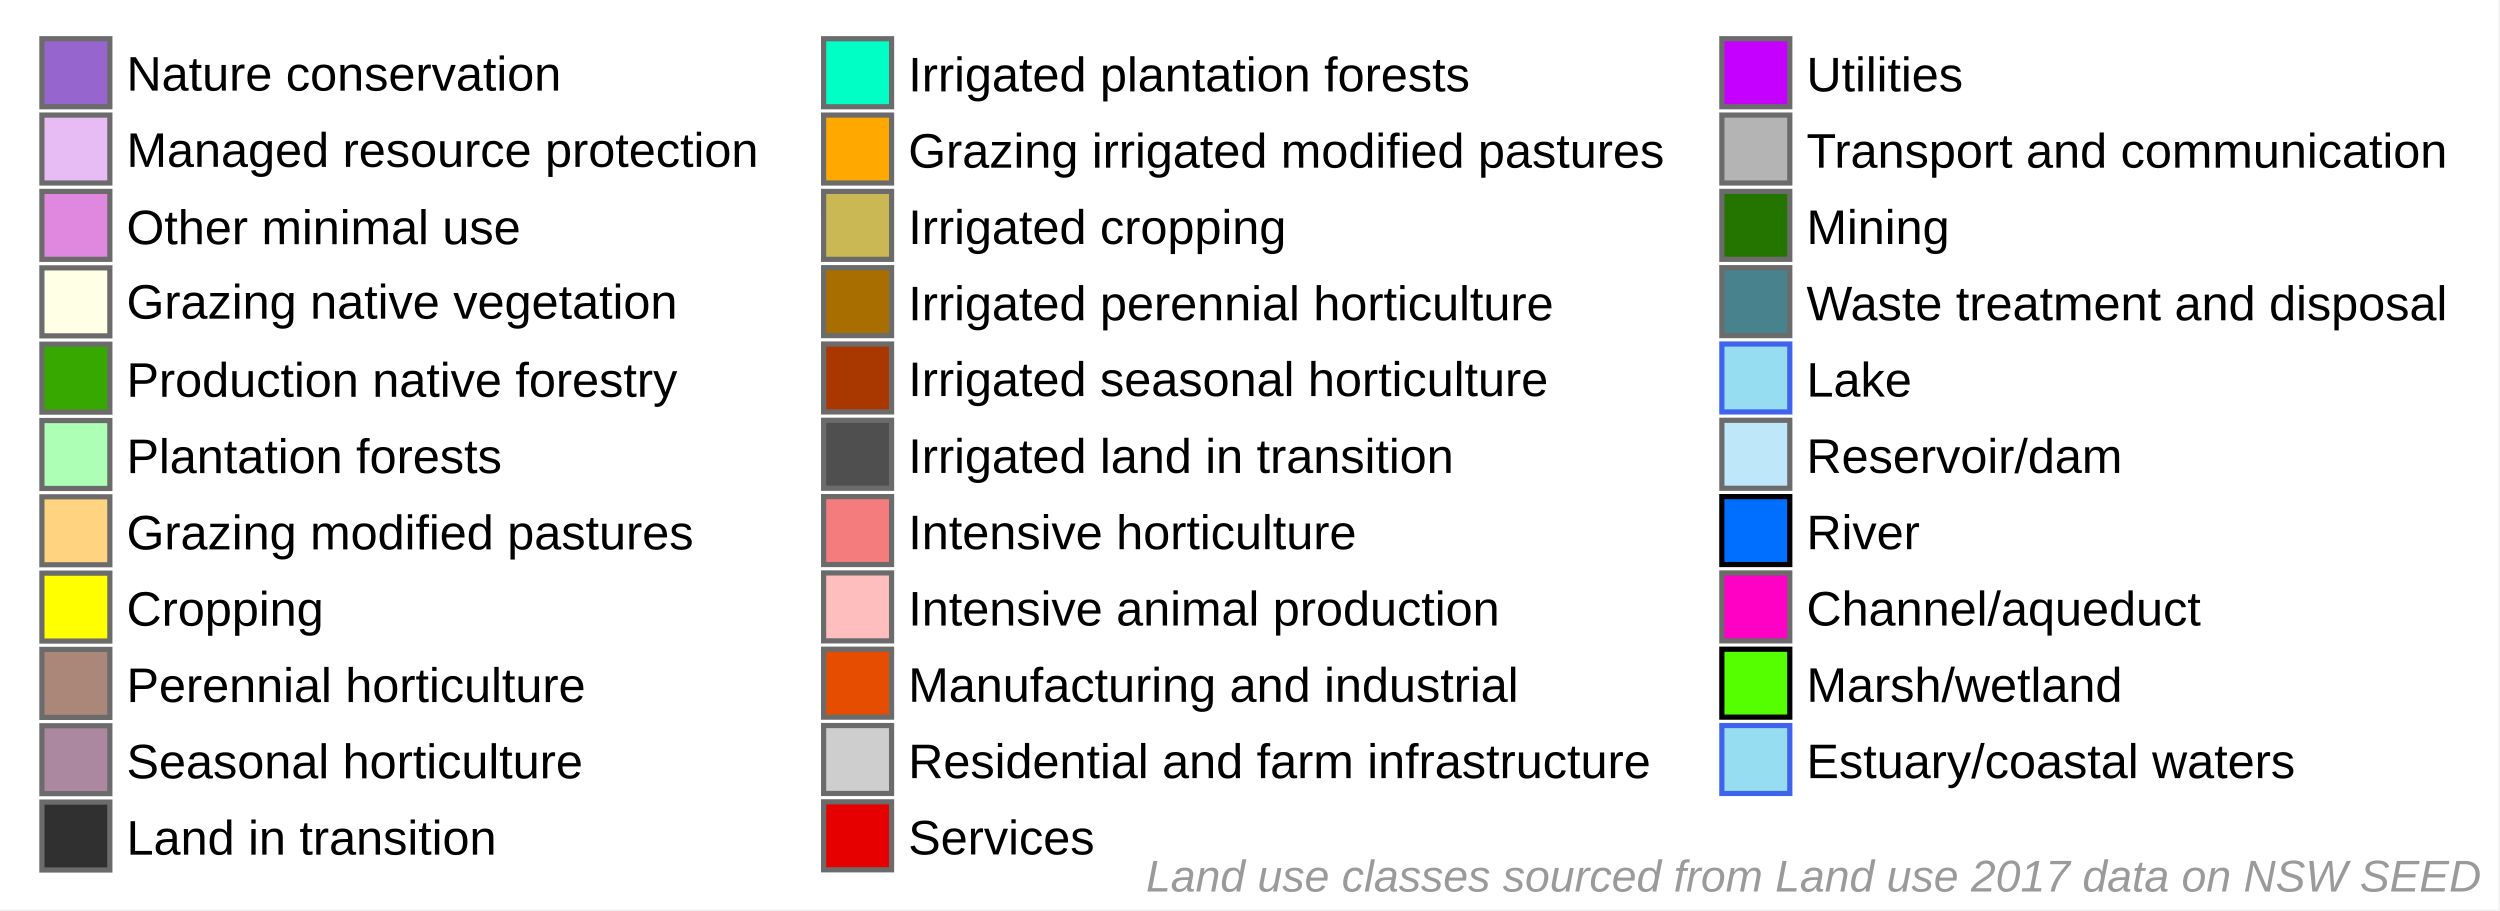
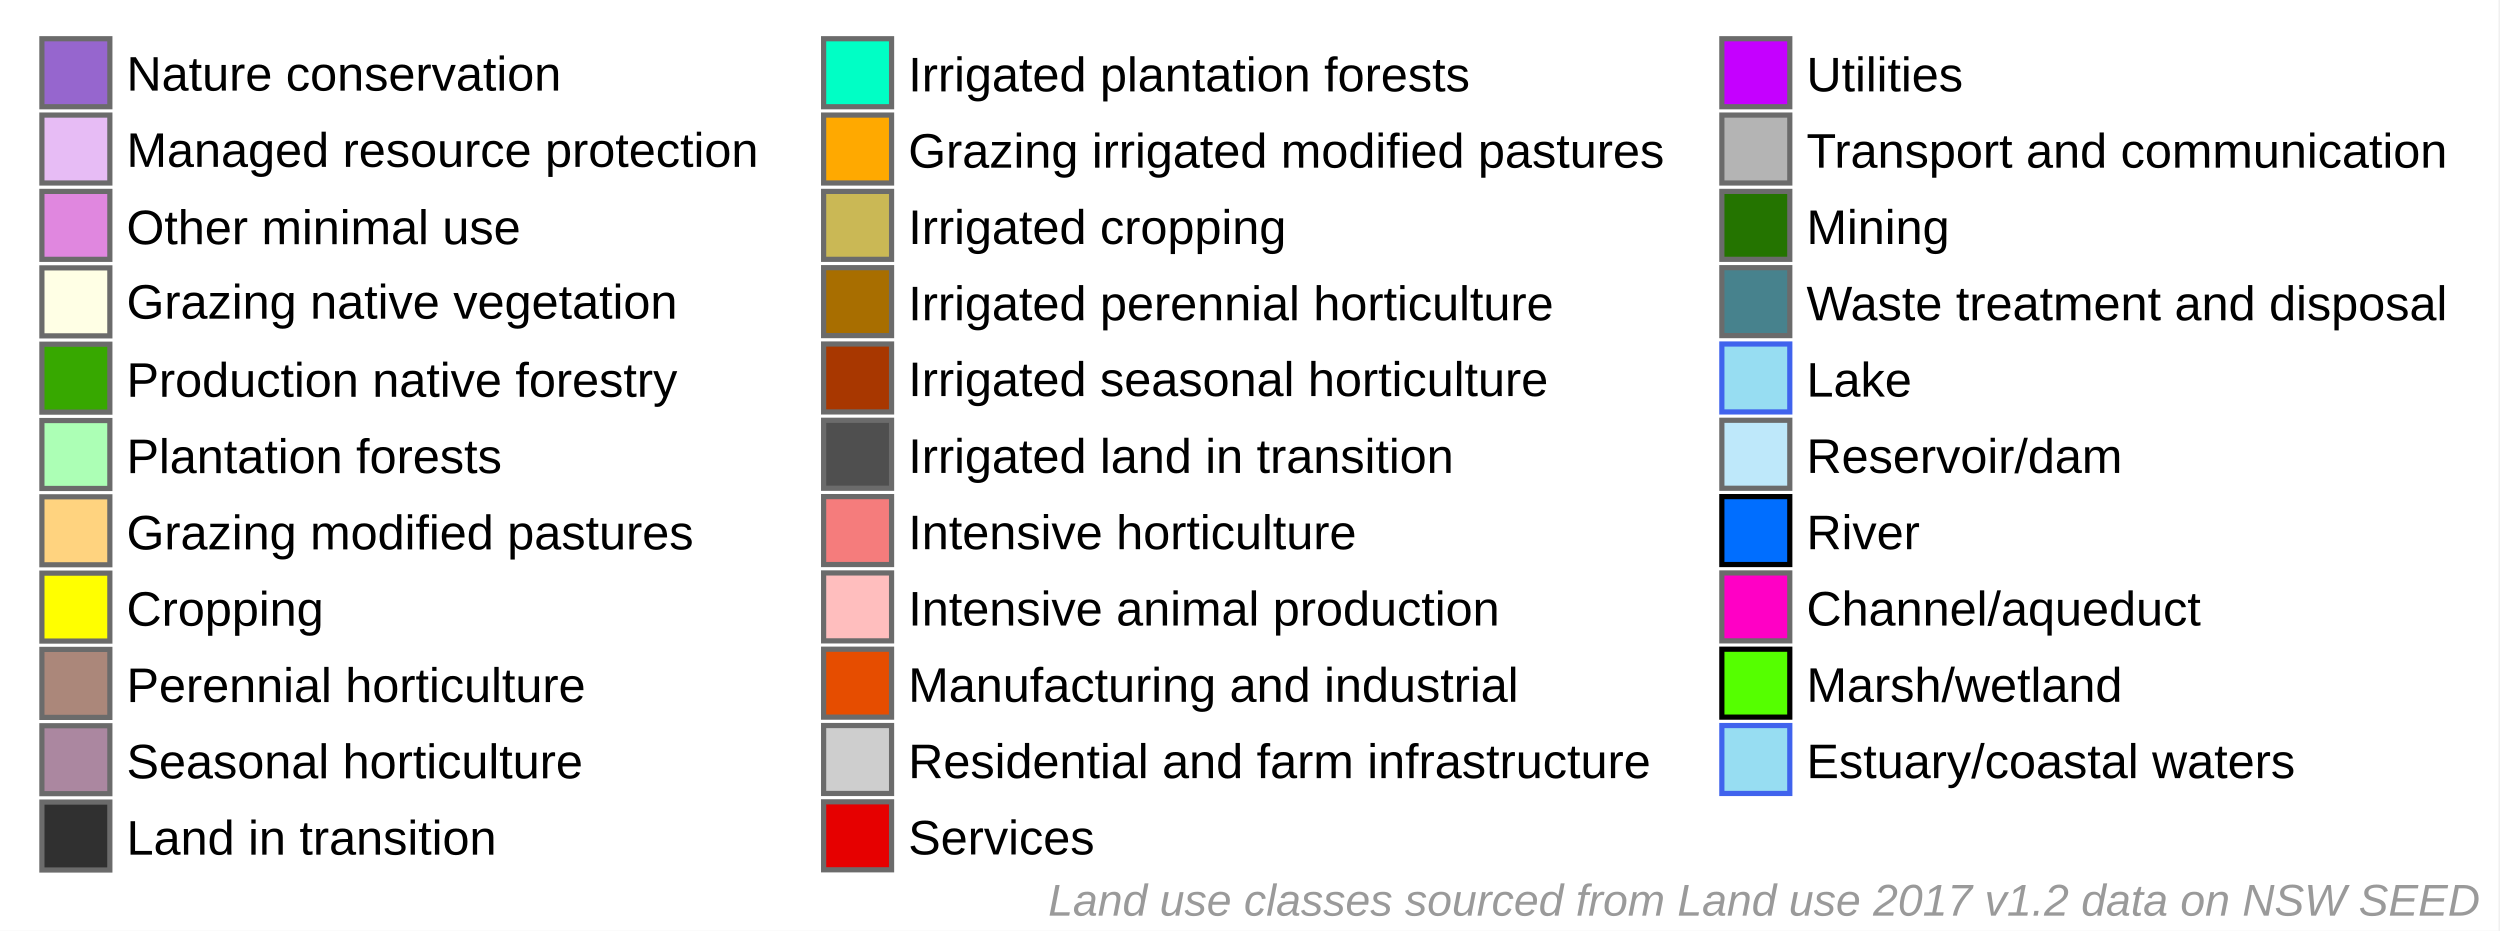
- <svg xmlns="http://www.w3.org/2000/svg" width="100%" height="100%" viewBox="0 0 1496 545" version="1.1" xml:space="preserve" style="fill-rule:evenodd;clip-rule:evenodd;stroke-linecap:round;stroke-miterlimit:1.5;">
-   <g transform="matrix(1.00596,0,0,0.90151,-11.9022,-10.4121)">
+ <svg xmlns="http://www.w3.org/2000/svg" width="100%" height="100%" viewBox="0 0 1496 557" version="1.1" xml:space="preserve" style="fill-rule:evenodd;clip-rule:evenodd;stroke-linecap:round;stroke-miterlimit:1.5;">
+   <g transform="matrix(1.00596,0,0,0.922537,-11.9022,-10.6549)">
    <rect x="11.832" y="11.55" width="1486.24" height="603.733" style="fill:white;" />
  </g>
  <g transform="matrix(1,0,0,1,10.1684,-25.5496)">
    <g transform="matrix(1,0,0,1,-97.5705,-70.2828)">
      <g transform="matrix(3.04878,0,0,3.04878,108.792,525.977)">
        <rect x="1.207" y="1.356" width="13.337" height="13.337" style="fill:rgb(171,135,160);stroke:rgb(107,107,107);stroke-width:1.02px;" />
      </g>
      <g transform="matrix(1,0,0,1,163.133,540.772)">
        <g transform="matrix(29.0667,0,0,29.0667,273.068,20.8207)">
                </g>
        <text x="0px" y="20.821px" style="font-family:'ArialMT', 'Arial', sans-serif;font-size:29.067px;">Seasonal horticulture</text>
      </g>
    </g>
    <g transform="matrix(1,0,0,1,-91.5666,-21.1842)">
      <g transform="matrix(3.04878,0,0,3.04878,102.788,385.555)">
        <rect x="1.207" y="1.356" width="13.337" height="13.337" style="fill:rgb(255,255,0);stroke:rgb(107,107,107);stroke-width:1.02px;" />
      </g>
      <g transform="matrix(1,0,0,1,157.129,400.35)">
        <g transform="matrix(29.0667,0,0,29.0667,117.956,20.8207)">
                </g>
        <text x="0px" y="20.821px" style="font-family:'ArialMT', 'Arial', sans-serif;font-size:29.067px;">Cropping</text>
      </g>
    </g>
    <g transform="matrix(1,0,0,1,-56.8376,30.046)">
      <g transform="matrix(0.185606,0,0,0.185606,122.386,28.9102)">
        <g transform="matrix(156.604,0,0,156.604,1401.49,112.177)">
                </g>
        <text x="0px" y="112.177px" style="font-family:'ArialMT', 'Arial', sans-serif;font-size:156.604px;">Nature conservation</text>
      </g>
      <g transform="matrix(3.04878,0,0,3.04878,68.0594,14.5626)">
        <rect x="1.207" y="1.356" width="13.337" height="13.337" style="fill:rgb(150,102,206);stroke:rgb(107,107,107);stroke-width:1.02px;" />
      </g>
    </g>
    <g transform="matrix(1,0,0,1,-56.8376,26.8579)">
      <g transform="matrix(1,0,0,1,122.386,77.7327)">
        <g transform="matrix(29.0667,0,0,29.0667,378.094,20.8207)">
                </g>
        <text x="0px" y="20.821px" style="font-family:'ArialMT', 'Arial', sans-serif;font-size:29.067px;">Managed resource protection</text>
      </g>
      <g transform="matrix(3.04878,0,0,3.04878,68.0594,63.4126)">
        <rect x="1.207" y="1.356" width="13.337" height="13.337" style="fill:rgb(231,188,245);stroke:rgb(107,107,107);stroke-width:1.02px;" />
      </g>
    </g>
    <g transform="matrix(1,0,0,1,-56.8376,23.896)">
      <g transform="matrix(1,0,0,1,122.386,126.96)">
        <g transform="matrix(29.0667,0,0,29.0667,235.84,20.8207)">
                </g>
        <text x="0px" y="20.821px" style="font-family:'ArialMT', 'Arial', sans-serif;font-size:29.067px;">Other minimal use</text>
      </g>
      <g transform="matrix(3.04878,0,0,3.04878,68.0594,112.036)">
        <rect x="1.207" y="1.356" width="13.337" height="13.337" style="fill:rgb(224,135,223);stroke:rgb(107,107,107);stroke-width:1.02px;" />
      </g>
    </g>
    <g transform="matrix(1,0,0,1,-56.8376,21.4664)">
      <g transform="matrix(1,0,0,1,122.4,173.945)">
        <g transform="matrix(29.0667,0,0,29.0667,329.626,20.8207)">
                </g>
        <text x="0px" y="20.821px" style="font-family:'ArialMT', 'Arial', sans-serif;font-size:29.067px;">Grazing native vegetation</text>
      </g>
      <g transform="matrix(3.04878,0,0,3.04878,68.0594,160.257)">
        <rect x="1.207" y="1.356" width="13.337" height="13.337" style="fill:rgb(255,255,229);stroke:rgb(107,107,107);stroke-width:1.02px;" />
      </g>
    </g>
    <g transform="matrix(1,0,0,1,-114.552,-9.20977)">
      <g transform="matrix(1,0,0,1,180.115,251.39)">
        <g transform="matrix(29.0667,0,0,29.0667,329.583,20.8207)">
                </g>
        <text x="0px" y="20.821px" style="font-family:'ArialMT', 'Arial', sans-serif;font-size:29.067px;">Production native forestry</text>
      </g>
      <g transform="matrix(3.04878,0,0,3.04878,125.774,236.595)">
        <rect x="1.207" y="1.356" width="13.337" height="13.337" style="fill:rgb(55,168,0);stroke:rgb(107,107,107);stroke-width:1.02px;" />
      </g>
    </g>
    <g transform="matrix(1,0,0,1,-62.9742,-0.0188689)">
      <g transform="matrix(1,0,0,1,128.537,287.861)">
        <g transform="matrix(29.0667,0,0,29.0667,224.585,20.8207)">
                </g>
        <text x="0px" y="20.821px" style="font-family:'ArialMT', 'Arial', sans-serif;font-size:29.067px;">Plantation forests</text>
      </g>
      <g transform="matrix(3.04878,0,0,3.04878,74.196,273.066)">
        <rect x="1.207" y="1.356" width="13.337" height="13.337" style="fill:rgb(172,255,181);stroke:rgb(107,107,107);stroke-width:1.02px;" />
      </g>
    </g>
    <g transform="matrix(1,0,0,1,-106.284,-25.923)">
      <g transform="matrix(1,0,0,1,171.847,359.427)">
        <g transform="matrix(29.0667,0,0,29.0667,172.853,20.8207)">
                </g>
        <g transform="matrix(29.0667,0,0,29.0667,180.929,20.8207)">
                </g>
        <g transform="matrix(29.0667,0,0,29.0667,339.277,20.8207)">
                </g>
        <text x="0px" y="20.821px" style="font-family:'ArialMT', 'Arial', sans-serif;font-size:29.067px;">Grazing modiﬁed pastures</text>
      </g>
      <g transform="matrix(3.04878,0,0,3.04878,117.506,344.632)">
        <rect x="1.207" y="1.356" width="13.337" height="13.337" style="fill:rgb(255,211,127);stroke:rgb(107,107,107);stroke-width:1.02px;" />
      </g>
    </g>
    <g transform="matrix(1,0,0,1,-64.1447,-28.5137)">
      <g transform="matrix(1,0,0,1,129.707,453.341)">
        <g transform="matrix(29.0667,0,0,29.0667,274.671,20.8207)">
                </g>
        <text x="0px" y="20.821px" style="font-family:'ArialMT', 'Arial', sans-serif;font-size:29.067px;">Perennial horticulture</text>
      </g>
      <g transform="matrix(3.04878,0,0,3.04878,75.3664,438.546)">
        <rect x="1.207" y="1.356" width="13.337" height="13.337" style="fill:rgb(171,135,122);stroke:rgb(107,107,107);stroke-width:1.02px;" />
      </g>
    </g>
    <g transform="matrix(1,0,0,1,-601.01,454.187)">
      <g transform="matrix(1,0,0,1,666.572,61.9642)">
        <g transform="matrix(29.0667,0,0,29.0667,221.378,20.8207)">
                </g>
        <text x="0px" y="20.821px" style="font-family:'ArialMT', 'Arial', sans-serif;font-size:29.067px;">Land in transition</text>
      </g>
      <g transform="matrix(3.04878,0,0,3.04878,612.231,47.1691)">
        <rect x="1.207" y="1.356" width="13.337" height="13.337" style="fill:rgb(48,48,48);stroke:rgb(107,107,107);stroke-width:1.02px;" />
      </g>
    </g>
  </g>
  <g transform="matrix(1,0,0,1,10.1684,-25.5496)">
    <g transform="matrix(1,0,0,1,-130.945,-61.2666)">
      <g transform="matrix(1,0,0,1,664.286,120.67)">
        <g transform="matrix(29.0667,0,0,29.0667,336.069,20.8207)">
                </g>
        <text x="0px" y="20.821px" style="font-family:'ArialMT', 'Arial', sans-serif;font-size:29.067px;">Irrigated plantation forests</text>
      </g>
      <g transform="matrix(3.04878,0,0,3.04878,609.945,105.875)">
        <rect x="1.207" y="1.356" width="13.337" height="13.337" style="fill:rgb(0,255,197);stroke:rgb(107,107,107);stroke-width:1.02px;" />
      </g>
    </g>
    <g transform="matrix(1,0,0,1,-130.945,-63.3588)">
      <g transform="matrix(1,0,0,1,664.286,168.424)">
        <g transform="matrix(29.0667,0,0,29.0667,285.94,20.8207)">
                </g>
        <g transform="matrix(29.0667,0,0,29.0667,294.016,20.8207)">
                </g>
        <g transform="matrix(29.0667,0,0,29.0667,452.364,20.8207)">
                </g>
        <text x="0px" y="20.821px" style="font-family:'ArialMT', 'Arial', sans-serif;font-size:29.067px;">Grazing irrigated modiﬁed pastures</text>
      </g>
      <g transform="matrix(3.04878,0,0,3.04878,609.945,153.629)">
        <rect x="1.207" y="1.356" width="13.337" height="13.337" style="fill:rgb(255,169,0);stroke:rgb(107,107,107);stroke-width:1.02px;" />
      </g>
    </g>
    <g transform="matrix(1,0,0,1,-126.339,-64.7417)">
      <g transform="matrix(1,0,0,1,659.68,215.469)">
        <g transform="matrix(29.0667,0,0,29.0667,226.203,20.8207)">
                </g>
        <text x="0px" y="20.821px" style="font-family:'ArialMT', 'Arial', sans-serif;font-size:29.067px;">Irrigated cropping</text>
      </g>
      <g transform="matrix(3.04878,0,0,3.04878,605.339,200.674)">
        <rect x="1.207" y="1.356" width="13.337" height="13.337" style="fill:rgb(202,184,85);stroke:rgb(107,107,107);stroke-width:1.02px;" />
      </g>
    </g>
    <g transform="matrix(1,0,0,1,-121.545,-65.0726)">
      <g transform="matrix(1,0,0,1,654.886,261.462)">
        <g transform="matrix(29.0667,0,0,29.0667,386.155,20.8207)">
                </g>
        <text x="0px" y="20.821px" style="font-family:'ArialMT', 'Arial', sans-serif;font-size:29.067px;">Irrigated perennial horticulture</text>
      </g>
      <g transform="matrix(3.04878,0,0,3.04878,600.545,246.667)">
        <rect x="1.207" y="1.356" width="13.337" height="13.337" style="fill:rgb(168,110,0);stroke:rgb(107,107,107);stroke-width:1.02px;" />
      </g>
    </g>
    <g transform="matrix(1,0,0,1,-121.545,-67.0444)">
      <g transform="matrix(1,0,0,1,654.886,308.797)">
        <g transform="matrix(29.0667,0,0,29.0667,382.919,20.8207)">
                </g>
        <text x="0px" y="20.821px" style="font-family:'ArialMT', 'Arial', sans-serif;font-size:29.067px;">Irrigated seasonal horticulture</text>
      </g>
      <g transform="matrix(3.04878,0,0,3.04878,600.545,294.301)">
        <rect x="1.207" y="1.356" width="13.337" height="13.337" style="fill:rgb(168,55,0);stroke:rgb(107,107,107);stroke-width:1.02px;" />
      </g>
    </g>
    <g transform="matrix(1,0,0,1,-121.545,-68.3012)">
      <g transform="matrix(1,0,0,1,654.886,356.015)">
        <g transform="matrix(29.0667,0,0,29.0667,326.376,20.8207)">
                </g>
        <text x="0px" y="20.821px" style="font-family:'ArialMT', 'Arial', sans-serif;font-size:29.067px;">Irrigated land in transition</text>
      </g>
      <g transform="matrix(3.04878,0,0,3.04878,600.545,341.219)">
        <rect x="1.207" y="1.356" width="13.337" height="13.337" style="fill:rgb(79,79,79);stroke:rgb(107,107,107);stroke-width:1.02px;" />
      </g>
    </g>
    <g transform="matrix(1,0,0,1,-112.678,-88.653)">
      <g transform="matrix(1,0,0,1,646.019,422.028)">
        <g transform="matrix(29.0667,0,0,29.0667,268.2,20.8207)">
                </g>
        <text x="0px" y="20.821px" style="font-family:'ArialMT', 'Arial', sans-serif;font-size:29.067px;">Intensive horticulture</text>
      </g>
      <g transform="matrix(3.04878,0,0,3.04878,591.678,407.233)">
        <rect x="1.207" y="1.356" width="13.337" height="13.337" style="fill:rgb(245,124,124);stroke:rgb(107,107,107);stroke-width:1.02px;" />
      </g>
    </g>
    <g transform="matrix(1,0,0,1,-112.678,-106.487)">
      <g transform="matrix(1,0,0,1,646.019,485.524)">
        <g transform="matrix(29.0667,0,0,29.0667,353.853,20.8207)">
                </g>
        <text x="0px" y="20.821px" style="font-family:'ArialMT', 'Arial', sans-serif;font-size:29.067px;">Intensive animal production</text>
      </g>
      <g transform="matrix(3.04878,0,0,3.04878,591.678,470.729)">
        <rect x="1.207" y="1.356" width="13.337" height="13.337" style="fill:rgb(255,190,190);stroke:rgb(107,107,107);stroke-width:1.02px;" />
      </g>
    </g>
    <g transform="matrix(1,0,0,1,-678.057,439.799)">
      <g transform="matrix(1,0,0,1,1211.4,30.5621)">
        <g transform="matrix(29.0667,0,0,29.0667,444.274,20.8207)">
                </g>
        <text x="0px" y="20.821px" style="font-family:'ArialMT', 'Arial', sans-serif;font-size:29.067px;">Residential and farm infrastructure</text>
      </g>
      <g transform="matrix(3.04878,0,0,3.04878,1157.06,15.767)">
        <rect x="1.207" y="1.356" width="13.337" height="13.337" style="fill:rgb(206,206,206);stroke:rgb(107,107,107);stroke-width:1.02px;" />
      </g>
    </g>
    <g transform="matrix(1,0,0,1,-678.057,377.902)">
      <g transform="matrix(1,0,0,1,1211.4,138.121)">
        <g transform="matrix(29.0667,0,0,29.0667,111.455,20.8207)">
                </g>
        <text x="0px" y="20.821px" style="font-family:'ArialMT', 'Arial', sans-serif;font-size:29.067px;">Services</text>
      </g>
      <g transform="matrix(3.04878,0,0,3.04878,1157.06,123.326)">
        <rect x="1.207" y="1.356" width="13.337" height="13.337" style="fill:rgb(230,0,0);stroke:rgb(107,107,107);stroke-width:1.02px;" />
      </g>
    </g>
    <g transform="matrix(1,0,0,1,-677.911,187.089)">
      <g transform="matrix(1,0,0,1,1211.25,237.61)">
        <g transform="matrix(29.0667,0,0,29.0667,365.164,20.8207)">
                </g>
        <text x="0px" y="20.821px" style="font-family:'ArialMT', 'Arial', sans-serif;font-size:29.067px;">Manufacturing and industrial</text>
      </g>
      <g transform="matrix(3.04878,0,0,3.04878,1156.91,222.815)">
        <rect x="1.207" y="1.356" width="13.337" height="13.337" style="fill:rgb(230,77,0);stroke:rgb(107,107,107);stroke-width:1.02px;" />
      </g>
    </g>
  </g>
  <g transform="matrix(1,0,0,1,-12.8316,-25.5496)">
    <g transform="matrix(1,0,0,1,447.823,-145.476)">
      <g transform="matrix(1,0,0,1,646.019,570.176)">
        <g transform="matrix(29.0667,0,0,29.0667,189.018,20.8207)">
                </g>
        <text x="0px" y="20.821px" style="font-family:'ArialMT', 'Arial', sans-serif;font-size:29.067px;">Marsh/wetland</text>
      </g>
      <g transform="matrix(3.04878,0,0,3.04878,591.678,555.38)">
        <rect x="1.207" y="1.356" width="13.337" height="13.337" style="fill:rgb(85,255,0);stroke:black;stroke-width:1.02px;" />
      </g>
    </g>
    <g transform="matrix(1,0,0,1,-117.556,18.4999)">
      <g transform="matrix(1,0,0,1,1211.4,86.5658)">
        <g transform="matrix(29.0667,0,0,29.0667,383.43,20.8207)">
                </g>
        <text x="0px" y="20.821px" style="font-family:'ArialMT', 'Arial', sans-serif;font-size:29.067px;">T<tspan x="16.676px 26.356px " y="20.821px 20.821px ">ra</tspan>nsport and communication</text>
      </g>
      <g transform="matrix(3.04878,0,0,3.04878,1157.06,71.7707)">
        <rect x="1.207" y="1.356" width="13.337" height="13.337" style="fill:rgb(180,180,180);stroke:rgb(107,107,107);stroke-width:1.02px;" />
      </g>
    </g>
    <g transform="matrix(1,0,0,1,-115.41,-131.068)">
      <g transform="matrix(1,0,0,1,1209.25,190.472)">
        <g transform="matrix(29.0667,0,0,29.0667,93.6719,20.8207)">
                </g>
        <text x="0px" y="20.821px" style="font-family:'ArialMT', 'Arial', sans-serif;font-size:29.067px;">Utilities</text>
      </g>
      <g transform="matrix(3.04878,0,0,3.04878,1154.91,175.677)">
        <rect x="1.207" y="1.356" width="13.337" height="13.337" style="fill:rgb(197,0,255);stroke:rgb(107,107,107);stroke-width:1.02px;" />
      </g>
    </g>
    <g transform="matrix(1,0,0,1,-117.41,-133.747)">
      <g transform="matrix(1,0,0,1,1211.25,284.474)">
        <g transform="matrix(29.0667,0,0,29.0667,85.6246,20.8207)">
                </g>
        <text x="0px" y="20.821px" style="font-family:'ArialMT', 'Arial', sans-serif;font-size:29.067px;">Mining</text>
      </g>
      <g transform="matrix(3.04878,0,0,3.04878,1156.91,269.679)">
        <rect x="1.207" y="1.356" width="13.337" height="13.337" style="fill:rgb(36,116,0);stroke:rgb(107,107,107);stroke-width:1.02px;" />
      </g>
    </g>
    <g transform="matrix(1,0,0,1,-116.41,-165.311)">
      <g transform="matrix(1,0,0,1,1210.25,361.701)">
        <g transform="matrix(29.0667,0,0,29.0667,383.444,20.8207)">
                </g>
        <text x="0px" y="20.821px" style="font-family:'ArialMT', 'Arial', sans-serif;font-size:29.067px;">W<tspan x="26.356px 42.521px " y="20.821px 20.821px ">as</tspan>te treatment and disposal</text>
      </g>
      <g transform="matrix(3.04878,0,0,3.04878,1155.91,346.906)">
        <rect x="1.207" y="1.356" width="13.337" height="13.337" style="fill:rgb(71,130,141);stroke:rgb(107,107,107);stroke-width:1.02px;" />
      </g>
    </g>
    <g transform="matrix(1,0,0,1,-117.556,-171.662)">
      <g transform="matrix(1,0,0,1,1211.4,413.713)">
        <g transform="matrix(29.0667,0,0,29.0667,63.0298,20.8207)">
                </g>
        <text x="0px" y="20.821px" style="font-family:'ArialMT', 'Arial', sans-serif;font-size:29.067px;">Lake</text>
      </g>
      <g transform="matrix(3.04878,0,0,3.04878,1157.06,398.918)">
        <rect x="1.207" y="1.356" width="13.337" height="13.337" style="fill:rgb(151,221,242);stroke:rgb(64,99,237);stroke-width:1.02px;" />
      </g>
    </g>
    <g transform="matrix(1,0,0,1,-117.556,-173.383)">
      <g transform="matrix(1,0,0,1,1211.4,461.096)">
        <g transform="matrix(29.0667,0,0,29.0667,188.99,20.8207)">
                </g>
        <text x="0px" y="20.821px" style="font-family:'ArialMT', 'Arial', sans-serif;font-size:29.067px;">Reservoir/dam</text>
      </g>
      <g transform="matrix(3.04878,0,0,3.04878,1157.06,446.301)">
        <rect x="1.207" y="1.356" width="13.337" height="13.337" style="fill:rgb(190,232,250);stroke:rgb(107,107,107);stroke-width:1.02px;" />
      </g>
    </g>
    <g transform="matrix(1,0,0,1,-109.084,-179.423)">
      <g transform="matrix(1,0,0,1,1202.93,512.798)">
        <g transform="matrix(29.0667,0,0,29.0667,67.827,20.8207)">
                </g>
        <text x="0px" y="20.821px" style="font-family:'ArialMT', 'Arial', sans-serif;font-size:29.067px;">River</text>
      </g>
      <g transform="matrix(3.04878,0,0,3.04878,1148.58,498.003)">
        <rect x="1.207" y="1.356" width="13.337" height="13.337" style="fill:rgb(0,110,255);stroke:black;stroke-width:1.02px;" />
      </g>
    </g>
    <g transform="matrix(1,0,0,1,-110.894,-180.642)">
      <g transform="matrix(1,0,0,1,1204.74,559.68)">
        <g transform="matrix(29.0667,0,0,29.0667,235.954,20.8207)">
                </g>
        <text x="0px" y="20.821px" style="font-family:'ArialMT', 'Arial', sans-serif;font-size:29.067px;">Channel/aqueduct</text>
      </g>
      <g transform="matrix(3.04878,0,0,3.04878,1150.39,544.884)">
        <rect x="1.207" y="1.356" width="13.337" height="13.337" style="fill:rgb(255,0,197);stroke:rgb(107,107,107);stroke-width:1.02px;" />
      </g>
    </g>
    <g transform="matrix(1,0,0,1,-107.556,-142.329)">
      <g transform="matrix(1,0,0,1,1201.4,612.69)">
        <g transform="matrix(29.0667,0,0,29.0667,292.398,20.8207)">
                </g>
        <text x="0px" y="20.821px" style="font-family:'ArialMT', 'Arial', sans-serif;font-size:29.067px;">Estuary/coastal waters</text>
      </g>
      <g transform="matrix(3.04878,0,0,3.04878,1147.06,597.895)">
        <rect x="1.207" y="1.356" width="13.337" height="13.337" style="fill:rgb(151,221,242);stroke:rgb(64,99,237);stroke-width:1.02px;" />
      </g>
    </g>
  </g>
-   <g transform="matrix(1,0,0,1,-107.398,500.543)">
-     <g transform="matrix(26.6667,0,0,26.6667,1592.13,32.9652)">
+   <g transform="matrix(1,0,0,1,-165.933,514.969)">
+     <g transform="matrix(26.6667,0,0,26.6667,1649.94,32.9652)">
        </g>
-     <text x="793.16px" y="32.965px" style="font-family:'Arial-ItalicMT', 'Arial', sans-serif;font-style:italic;font-size:26.667px;fill:rgb(154,154,154);">Land use classes sourced from Land use 2017 data on NSW SEED</text>
+     <text x="793.16px" y="32.965px" style="font-family:'Arial-ItalicMT', 'Arial', sans-serif;font-style:italic;font-size:26.667px;fill:rgb(154,154,154);">Land use classes sourced from Land use 2017 v1.2 data on NSW SEED</text>
  </g>
</svg>
